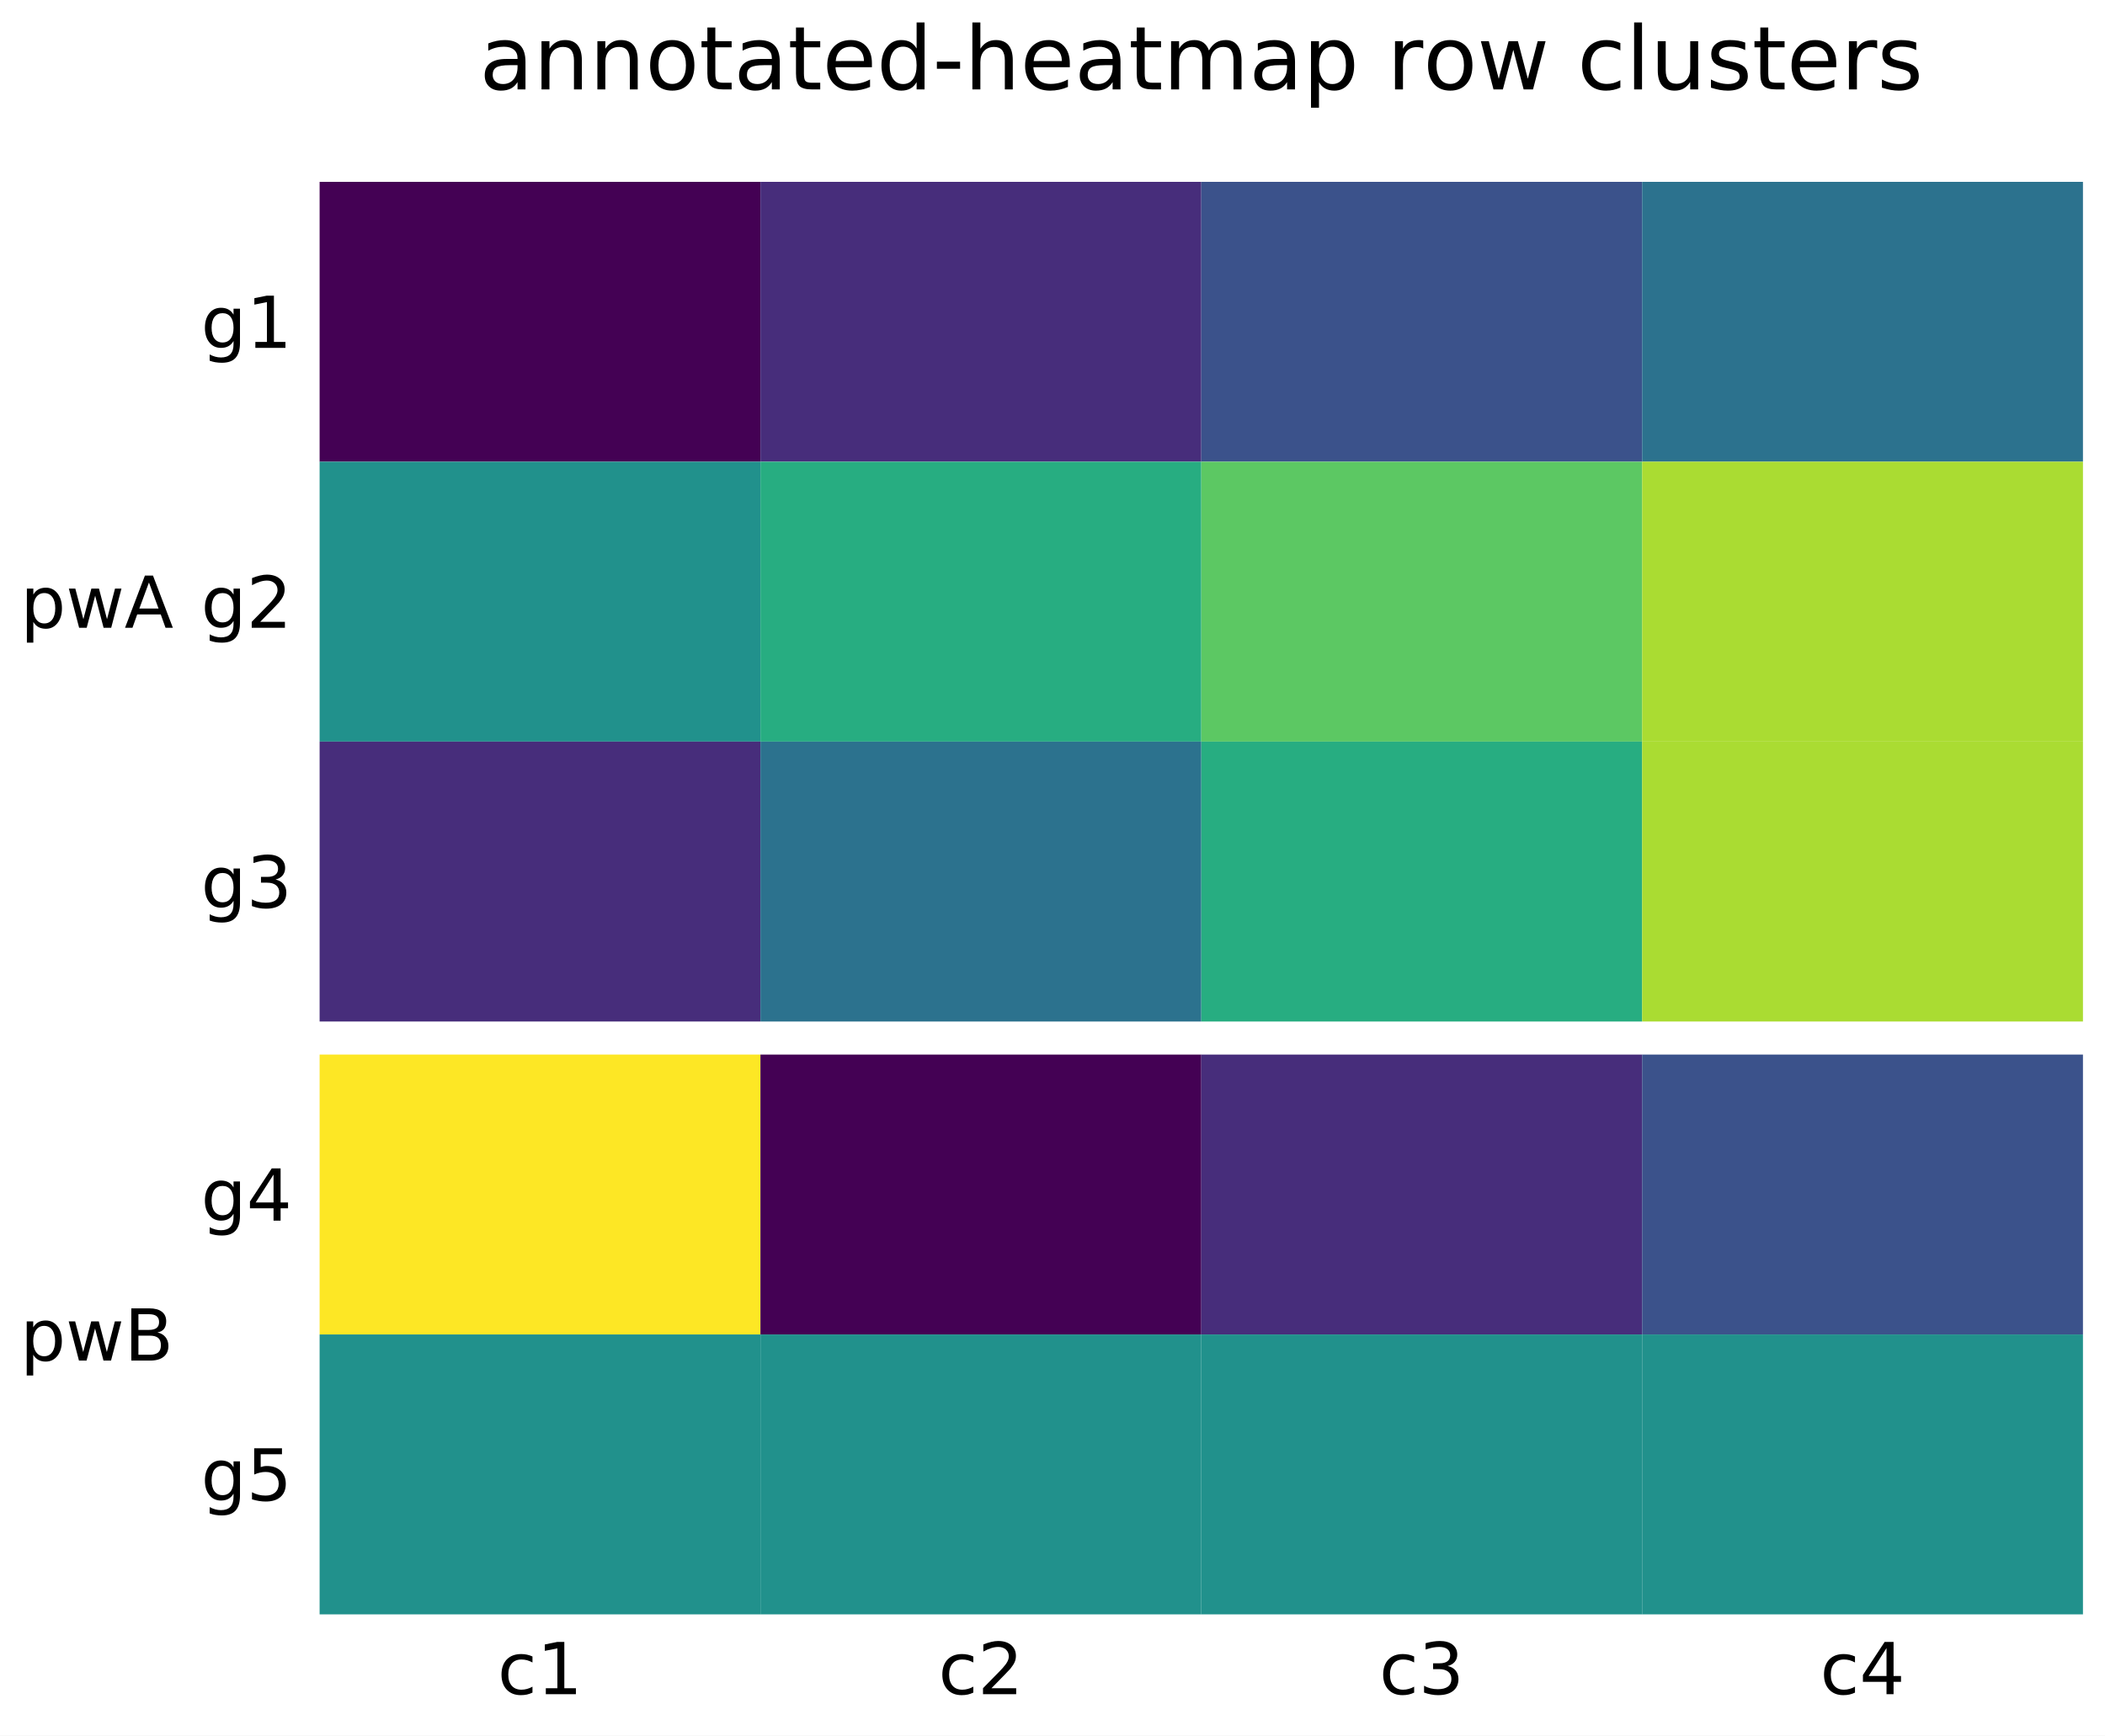
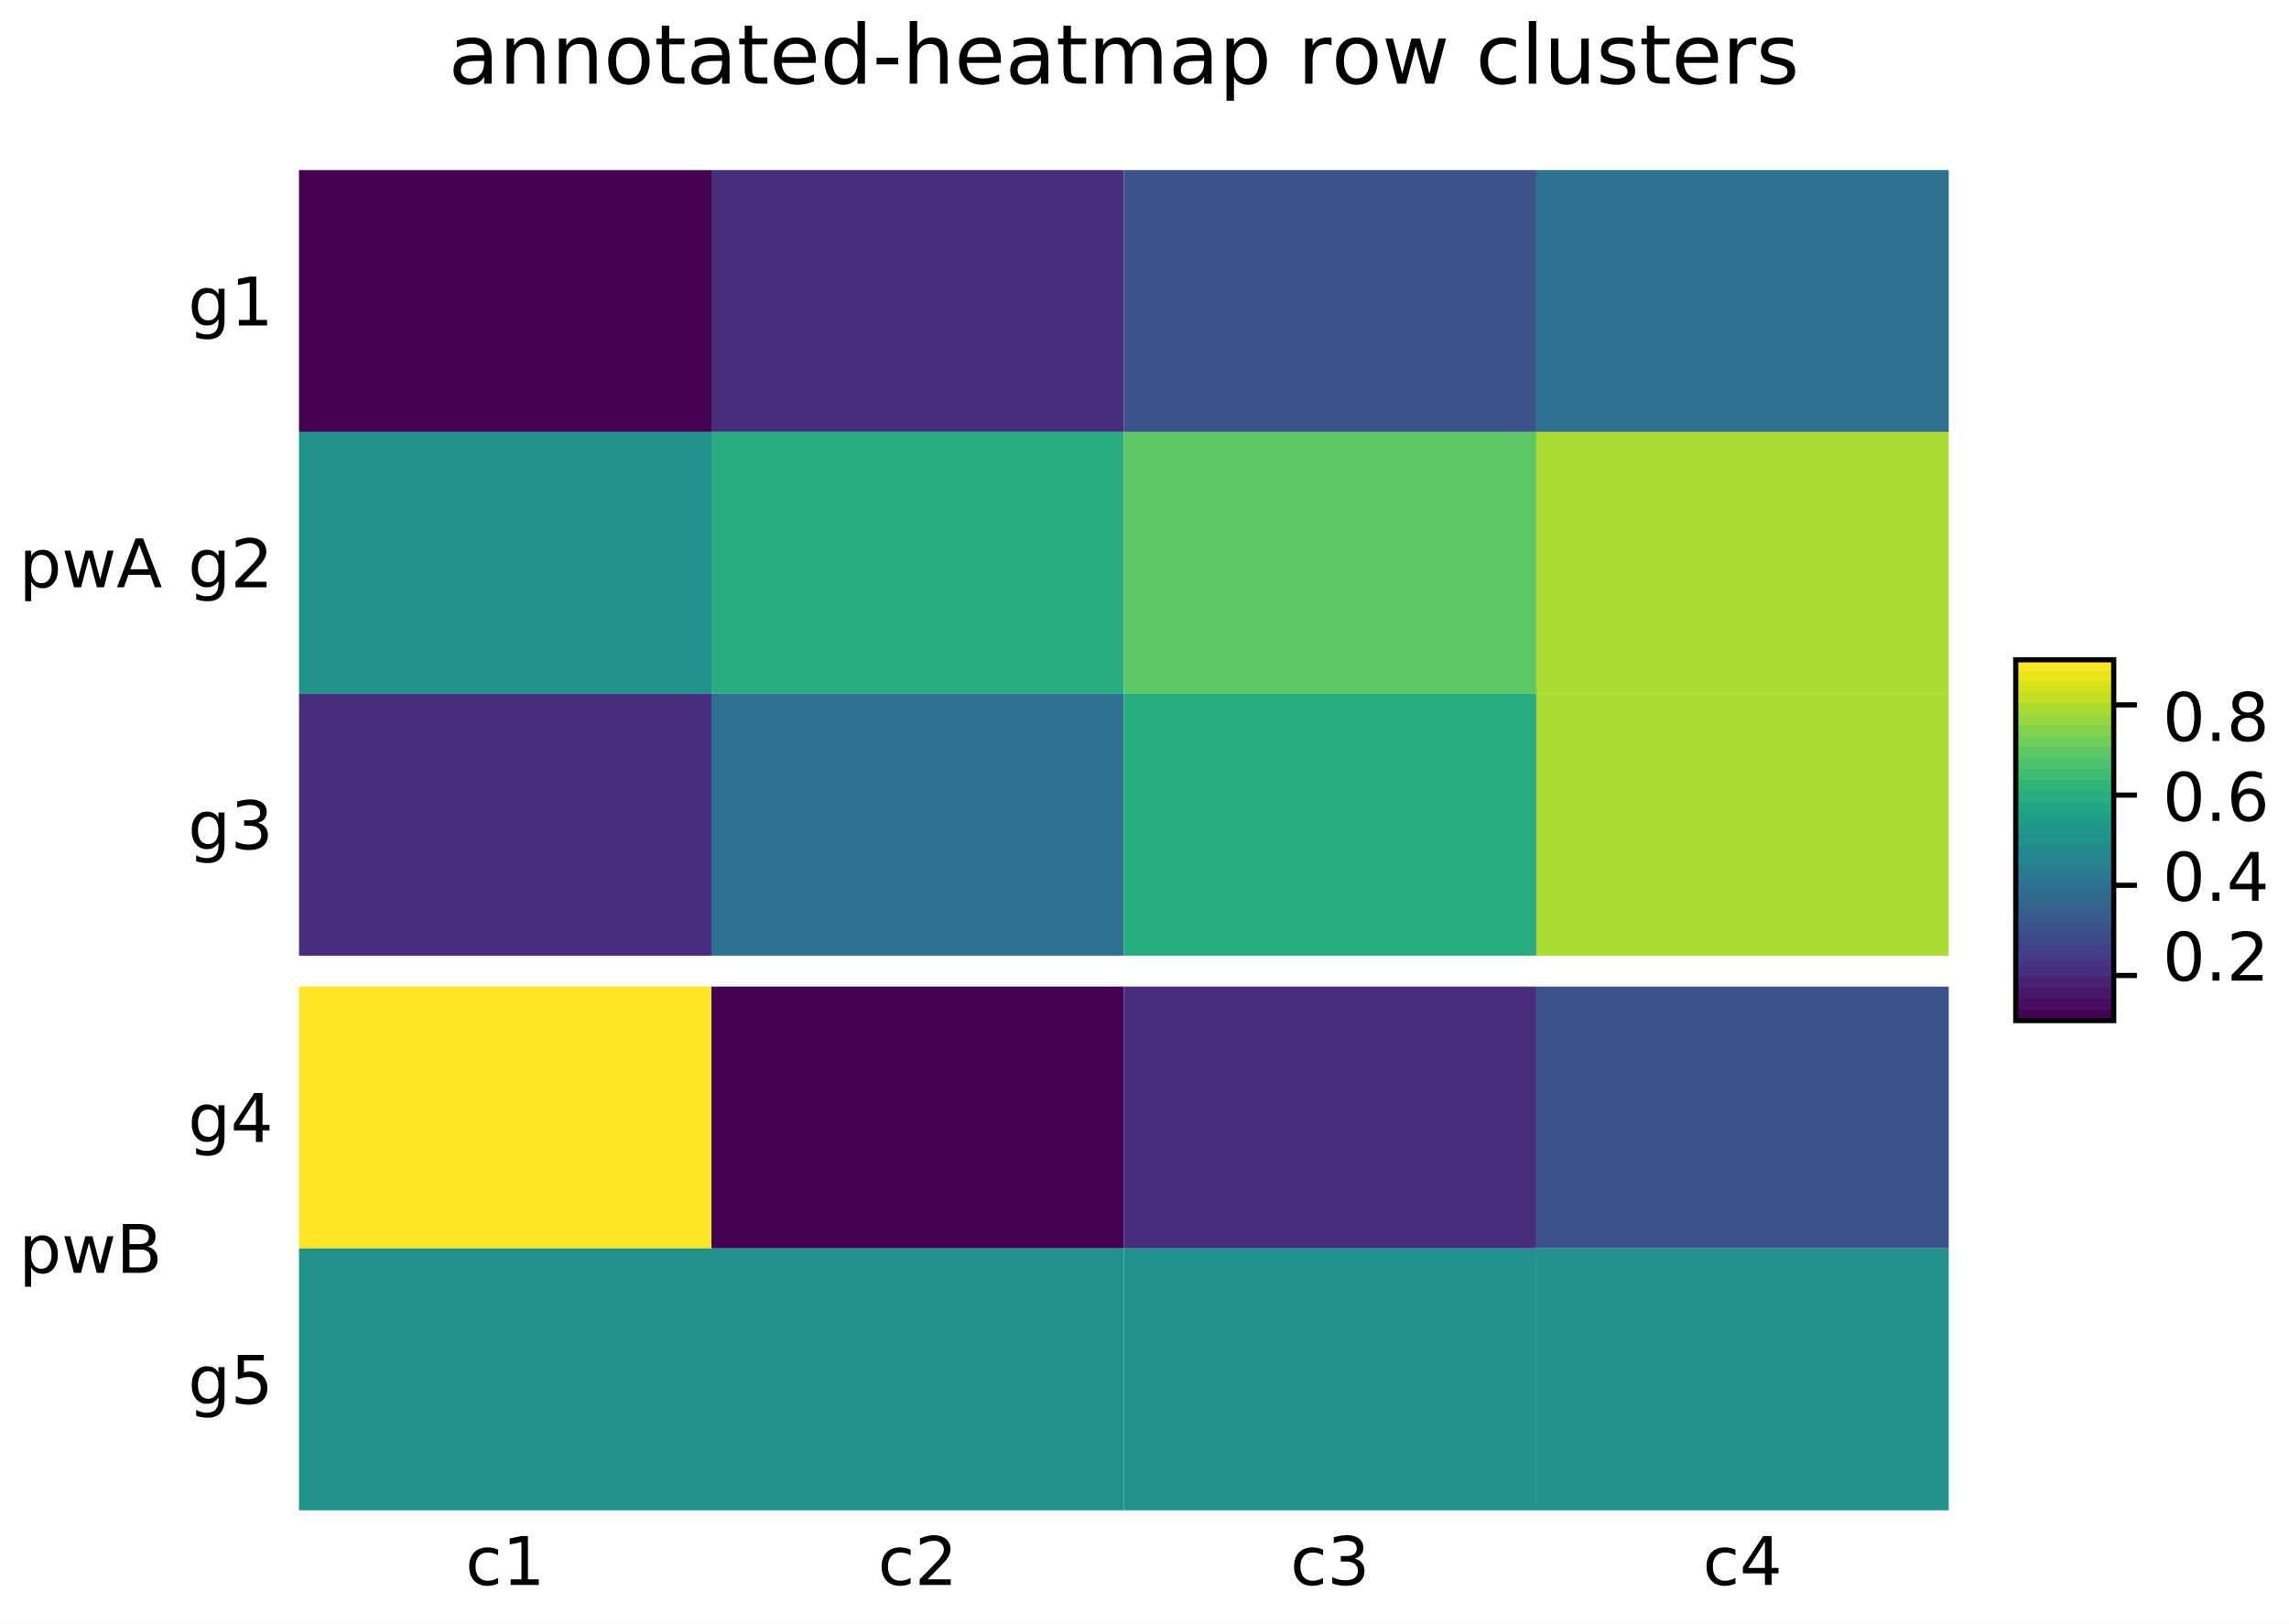
- <svg xmlns="http://www.w3.org/2000/svg" width="382" height="315" viewBox="0 0 382 315" font-family="DejaVu Sans, Bitstream Vera Sans, Verdana, Arial, sans-serif" font-size="11" data-plotlet-version="0.6.0" data-plotlet-schema="2" data-plotlet-kind="layout">
-   <rect width="382" height="315" fill="#fff" />
+ <svg xmlns="http://www.w3.org/2000/svg" width="444" height="315" viewBox="0 0 444 315" font-family="DejaVu Sans, Bitstream Vera Sans, Verdana, Arial, sans-serif" font-size="11" data-plotlet-version="0.6.2" data-plotlet-schema="2" data-plotlet-kind="layout">
+   <rect width="444" height="315" fill="#fff" />
  <g transform="translate(4,4)">
-     <g transform="translate(54.00,29.00)" data-plotlet-kind="panel" data-plotlet-title="annotated-heatmap row clusters" data-plotlet-xscale="category" data-plotlet-yscale="category" data-plotlet-panel-bbox="4,4,374,307" data-plotlet-data-area="54,29,320,260">
+     <g transform="translate(54.00,29.00)" data-plotlet-kind="panel" data-plotlet-title="annotated-heatmap row clusters" data-plotlet-xscale="category" data-plotlet-yscale="category" data-plotlet-panel-bbox="4,4,436,307" data-plotlet-data-area="54,29,320,260">
      <svg x="0" y="0" width="320" height="260" overflow="hidden">
        <g class="plotlet-artist" data-plotlet-type="heatmap" data-plotlet-index="0" data-plotlet-rows="5" data-plotlet-cols="4" data-plotlet-vmin="0.1" data-plotlet-vmax="0.9" data-plotlet-cmap="viridis" data-plotlet-data-encoding="rects">
          <rect x="0.00" y="0.00" width="80.00" height="50.80" fill="rgb(68,1,84)" />
          <rect x="80.00" y="0.00" width="80.00" height="50.80" fill="rgb(71,45,123)" />
          <rect x="160.00" y="0.00" width="80.00" height="50.80" fill="rgb(59,82,139)" />
          <rect x="240.00" y="0.00" width="80.00" height="50.80" fill="rgb(44,114,142)" />
          <rect x="0.00" y="50.80" width="80.00" height="50.80" fill="rgb(33,145,140)" />
          <rect x="80.00" y="50.80" width="80.00" height="50.80" fill="rgb(39,173,129)" />
          <rect x="160.00" y="50.80" width="80.00" height="50.80" fill="rgb(92,200,99)" />
          <rect x="240.00" y="50.80" width="80.00" height="50.80" fill="rgb(170,220,50)" />
          <rect x="0.00" y="101.60" width="80.00" height="50.80" fill="rgb(71,45,123)" />
          <rect x="80.00" y="101.60" width="80.00" height="50.80" fill="rgb(44,114,142)" />
          <rect x="160.00" y="101.60" width="80.00" height="50.80" fill="rgb(39,173,129)" />
          <rect x="240.00" y="101.60" width="80.00" height="50.80" fill="rgb(170,220,50)" />
          <rect x="0.00" y="158.40" width="80.00" height="50.80" fill="rgb(253,231,37)" />
          <rect x="80.00" y="158.40" width="80.00" height="50.80" fill="rgb(68,1,84)" />
          <rect x="160.00" y="158.40" width="80.00" height="50.80" fill="rgb(71,45,123)" />
          <rect x="240.00" y="158.40" width="80.00" height="50.80" fill="rgb(59,82,139)" />
          <rect x="0.00" y="209.20" width="80.00" height="50.80" fill="rgb(33,145,140)" />
          <rect x="80.00" y="209.20" width="80.00" height="50.80" fill="rgb(33,145,140)" />
          <rect x="160.00" y="209.20" width="80.00" height="50.80" fill="rgb(33,145,140)" />
          <rect x="240.00" y="209.20" width="80.00" height="50.80" fill="rgb(33,145,140)" />
        </g>
      </svg>
      <path d="M38.63 267.64V268.73Q38.14 268.46 37.64 268.32Q37.14 268.19 36.63 268.19Q35.50 268.19 34.87 268.91Q34.24 269.63 34.24 270.93Q34.24 272.23 34.87 272.95Q35.50 273.67 36.63 273.67Q37.14 273.67 37.64 273.53Q38.14 273.40 38.63 273.12V274.20Q38.14 274.43 37.62 274.55Q37.10 274.66 36.51 274.66Q34.90 274.66 33.95 273.65Q33.01 272.64 33.01 270.93Q33.01 269.19 33.96 268.19Q34.92 267.20 36.58 267.20Q37.12 267.20 37.64 267.31Q38.15 267.42 38.63 267.64ZM41.05 273.40H43.15V266.17L40.87 266.62V265.46L43.13 265.00H44.41V273.40H46.51V274.48H41.05Z" fill="#000" />
      <path d="M118.63 267.64V268.73Q118.14 268.46 117.64 268.32Q117.14 268.19 116.63 268.19Q115.50 268.19 114.87 268.91Q114.24 269.63 114.24 270.93Q114.24 272.23 114.87 272.95Q115.50 273.67 116.63 273.67Q117.14 273.67 117.64 273.53Q118.14 273.40 118.63 273.12V274.20Q118.14 274.43 117.62 274.55Q117.10 274.66 116.51 274.66Q114.90 274.66 113.95 273.65Q113.01 272.64 113.01 270.93Q113.01 269.19 113.96 268.19Q114.92 267.20 116.58 267.20Q117.12 267.20 117.64 267.31Q118.15 267.42 118.63 267.64ZM121.93 273.40H126.41V274.48H120.39V273.40Q121.12 272.64 122.38 271.37Q123.64 270.10 123.96 269.73Q124.58 269.04 124.82 268.56Q125.07 268.08 125.07 267.62Q125.07 266.86 124.54 266.38Q124.01 265.91 123.16 265.91Q122.55 265.91 121.89 266.12Q121.22 266.33 120.45 266.75V265.46Q121.23 265.15 121.90 264.99Q122.57 264.83 123.13 264.83Q124.61 264.83 125.48 265.56Q126.36 266.30 126.36 267.53Q126.36 268.12 126.14 268.64Q125.92 269.16 125.34 269.88Q125.18 270.06 124.33 270.94Q123.48 271.82 121.93 273.40Z" fill="#000" />
      <path d="M198.63 267.64V268.73Q198.14 268.46 197.64 268.32Q197.14 268.19 196.63 268.19Q195.50 268.19 194.87 268.91Q194.24 269.63 194.24 270.93Q194.24 272.23 194.87 272.95Q195.50 273.67 196.63 273.67Q197.14 273.67 197.64 273.53Q198.14 273.40 198.63 273.12V274.20Q198.14 274.43 197.62 274.55Q197.10 274.66 196.51 274.66Q194.90 274.66 193.95 273.65Q193.01 272.64 193.01 270.93Q193.01 269.19 193.96 268.19Q194.92 267.20 196.58 267.20Q197.12 267.20 197.64 267.31Q198.15 267.42 198.63 267.64ZM204.71 269.37Q205.63 269.56 206.15 270.19Q206.67 270.81 206.67 271.72Q206.67 273.12 205.70 273.89Q204.74 274.66 202.96 274.66Q202.36 274.66 201.73 274.54Q201.10 274.43 200.43 274.19V272.95Q200.96 273.26 201.60 273.42Q202.23 273.58 202.92 273.58Q204.13 273.58 204.76 273.11Q205.39 272.63 205.39 271.72Q205.39 270.88 204.81 270.41Q204.22 269.94 203.17 269.94H202.07V268.88H203.22Q204.17 268.88 204.67 268.51Q205.17 268.13 205.17 267.42Q205.17 266.69 204.65 266.30Q204.14 265.91 203.17 265.91Q202.64 265.91 202.04 266.02Q201.44 266.14 200.71 266.38V265.23Q201.44 265.03 202.08 264.93Q202.72 264.83 203.28 264.83Q204.74 264.83 205.60 265.49Q206.45 266.16 206.45 267.29Q206.45 268.07 206.00 268.61Q205.54 269.16 204.71 269.37Z" fill="#000" />
      <path d="M278.63 267.64V268.73Q278.14 268.46 277.64 268.32Q277.14 268.19 276.63 268.19Q275.50 268.19 274.87 268.91Q274.24 269.63 274.24 270.93Q274.24 272.23 274.87 272.95Q275.50 273.67 276.63 273.67Q277.14 273.67 277.64 273.53Q278.14 273.40 278.63 273.12V274.20Q278.14 274.43 277.62 274.55Q277.10 274.66 276.51 274.66Q274.90 274.66 273.95 273.65Q273.01 272.64 273.01 270.93Q273.01 269.19 273.96 268.19Q274.92 267.20 276.58 267.20Q277.12 267.20 277.64 267.31Q278.15 267.42 278.63 267.64ZM284.35 266.12 281.11 271.18H284.35ZM284.01 265.00H285.63V271.18H286.98V272.24H285.63V274.48H284.35V272.24H280.07V271.00Z" fill="#000" />
      <path d="M-51.95 79.87V83.64H-53.12V73.83H-51.95V74.91Q-51.58 74.27 -51.02 73.97Q-50.45 73.66 -49.67 73.66Q-48.38 73.66 -47.57 74.69Q-46.76 75.71 -46.76 77.39Q-46.76 79.07 -47.57 80.09Q-48.38 81.12 -49.67 81.12Q-50.45 81.12 -51.02 80.81Q-51.58 80.51 -51.95 79.87ZM-47.97 77.39Q-47.97 76.10 -48.50 75.37Q-49.03 74.64 -49.96 74.64Q-50.89 74.64 -51.42 75.37Q-51.95 76.10 -51.95 77.39Q-51.95 78.68 -51.42 79.41Q-50.89 80.15 -49.96 80.15Q-49.03 80.15 -48.50 79.41Q-47.97 78.68 -47.97 77.39ZM-45.50 73.83H-44.33L-42.87 79.38L-41.42 73.83H-40.04L-38.58 79.38L-37.13 73.83H-35.96L-37.82 80.94H-39.20L-40.73 75.11L-42.27 80.94H-43.64ZM-30.97 72.72 -32.71 77.44H-29.23ZM-31.70 71.46H-30.24L-26.63 80.94H-27.96L-28.83 78.51H-33.10L-33.96 80.94H-35.31Z" fill="#000" />
      <path d="M-51.97 212.87V216.64H-53.15V206.83H-51.97V207.91Q-51.60 207.27 -51.04 206.97Q-50.48 206.66 -49.70 206.66Q-48.40 206.66 -47.59 207.69Q-46.78 208.71 -46.78 210.39Q-46.78 212.07 -47.59 213.09Q-48.40 214.12 -49.70 214.12Q-50.48 214.12 -51.04 213.81Q-51.60 213.51 -51.97 212.87ZM-48.00 210.39Q-48.00 209.10 -48.53 208.37Q-49.06 207.64 -49.98 207.64Q-50.91 207.64 -51.44 208.37Q-51.97 209.10 -51.97 210.39Q-51.97 211.68 -51.44 212.41Q-50.91 213.15 -49.98 213.15Q-49.06 213.15 -48.53 212.41Q-48.00 211.68 -48.00 210.39ZM-45.53 206.83H-44.36L-42.90 212.38L-41.45 206.83H-40.07L-38.61 212.38L-37.16 206.83H-35.99L-37.85 213.94H-39.22L-40.75 208.11L-42.29 213.94H-43.67ZM-32.88 209.41V212.88H-30.83Q-29.79 212.88 -29.29 212.46Q-28.80 212.03 -28.80 211.15Q-28.80 210.26 -29.29 209.83Q-29.79 209.41 -30.83 209.41ZM-32.88 205.52V208.37H-30.99Q-30.05 208.37 -29.59 208.02Q-29.13 207.67 -29.13 206.94Q-29.13 206.23 -29.59 205.87Q-30.05 205.52 -30.99 205.52ZM-34.17 204.46H-30.89Q-29.42 204.46 -28.63 205.07Q-27.84 205.68 -27.84 206.80Q-27.84 207.67 -28.24 208.19Q-28.65 208.70 -29.44 208.83Q-28.49 209.03 -27.97 209.68Q-27.44 210.32 -27.44 211.29Q-27.44 212.55 -28.31 213.25Q-29.17 213.94 -30.76 213.94H-34.17Z" fill="#000" />
      <path d="M-15.62 26.50Q-15.62 25.23 -16.14 24.53Q-16.67 23.84 -17.61 23.84Q-18.55 23.84 -19.08 24.53Q-19.60 25.23 -19.60 26.50Q-19.60 27.76 -19.08 28.46Q-18.55 29.16 -17.61 29.16Q-16.67 29.16 -16.14 28.46Q-15.62 27.76 -15.62 26.50ZM-14.45 29.26Q-14.45 31.07 -15.26 31.96Q-16.06 32.84 -17.73 32.84Q-18.34 32.84 -18.89 32.75Q-19.43 32.66 -19.95 32.47V31.33Q-19.43 31.61 -18.93 31.74Q-18.43 31.88 -17.91 31.88Q-16.76 31.88 -16.19 31.28Q-15.62 30.68 -15.62 29.47V28.89Q-15.98 29.52 -16.55 29.83Q-17.11 30.14 -17.90 30.14Q-19.21 30.14 -20.01 29.14Q-20.81 28.15 -20.81 26.50Q-20.81 24.85 -20.01 23.85Q-19.21 22.86 -17.90 22.86Q-17.11 22.86 -16.55 23.17Q-15.98 23.48 -15.62 24.11V23.03H-14.45ZM-11.66 29.06H-9.56V21.83L-11.84 22.29V21.12L-9.58 20.66H-8.29V29.06H-6.20V30.14H-11.66Z" fill="#000" />
      <path d="M-15.62 77.30Q-15.62 76.03 -16.14 75.33Q-16.67 74.64 -17.61 74.64Q-18.55 74.64 -19.08 75.33Q-19.60 76.03 -19.60 77.30Q-19.60 78.56 -19.08 79.26Q-18.55 79.96 -17.61 79.96Q-16.67 79.96 -16.14 79.26Q-15.62 78.56 -15.62 77.30ZM-14.45 80.06Q-14.45 81.87 -15.26 82.76Q-16.06 83.64 -17.73 83.64Q-18.34 83.64 -18.89 83.55Q-19.43 83.46 -19.95 83.27V82.13Q-19.43 82.41 -18.93 82.54Q-18.43 82.68 -17.91 82.68Q-16.76 82.68 -16.19 82.08Q-15.62 81.48 -15.62 80.27V79.69Q-15.98 80.32 -16.55 80.63Q-17.11 80.94 -17.90 80.94Q-19.21 80.94 -20.01 79.94Q-20.81 78.95 -20.81 77.30Q-20.81 75.65 -20.01 74.65Q-19.21 73.66 -17.90 73.66Q-17.11 73.66 -16.55 73.97Q-15.98 74.28 -15.62 74.91V73.83H-14.45ZM-10.78 79.86H-6.30V80.94H-12.32V79.86Q-11.59 79.10 -10.33 77.83Q-9.07 76.56 -8.75 76.19Q-8.13 75.50 -7.89 75.02Q-7.64 74.54 -7.64 74.08Q-7.64 73.32 -8.17 72.85Q-8.70 72.37 -9.55 72.37Q-10.15 72.37 -10.82 72.58Q-11.49 72.79 -12.26 73.21V71.92Q-11.48 71.61 -10.81 71.45Q-10.14 71.29 -9.58 71.29Q-8.10 71.29 -7.23 72.03Q-6.35 72.76 -6.35 73.99Q-6.35 74.58 -6.57 75.10Q-6.79 75.63 -7.37 76.34Q-7.53 76.52 -8.38 77.40Q-9.23 78.28 -10.78 79.86Z" fill="#000" />
      <path d="M-15.62 128.10Q-15.62 126.83 -16.14 126.13Q-16.67 125.44 -17.61 125.44Q-18.55 125.44 -19.08 126.13Q-19.60 126.83 -19.60 128.10Q-19.60 129.36 -19.08 130.06Q-18.55 130.76 -17.61 130.76Q-16.67 130.76 -16.14 130.06Q-15.62 129.36 -15.62 128.10ZM-14.45 130.86Q-14.45 132.67 -15.26 133.56Q-16.06 134.44 -17.73 134.44Q-18.34 134.44 -18.89 134.35Q-19.43 134.26 -19.95 134.07V132.93Q-19.43 133.21 -18.93 133.34Q-18.43 133.48 -17.91 133.48Q-16.76 133.48 -16.19 132.88Q-15.62 132.28 -15.62 131.07V130.49Q-15.98 131.12 -16.55 131.43Q-17.11 131.74 -17.90 131.74Q-19.21 131.74 -20.01 130.74Q-20.81 129.75 -20.81 128.10Q-20.81 126.45 -20.01 125.45Q-19.21 124.46 -17.90 124.46Q-17.11 124.46 -16.55 124.77Q-15.98 125.08 -15.62 125.71V124.63H-14.45ZM-8.00 126.63Q-7.08 126.83 -6.56 127.45Q-6.04 128.07 -6.04 128.98Q-6.04 130.39 -7.01 131.15Q-7.97 131.92 -9.75 131.92Q-10.34 131.92 -10.98 131.81Q-11.61 131.69 -12.28 131.45V130.22Q-11.75 130.53 -11.11 130.68Q-10.48 130.84 -9.79 130.84Q-8.58 130.84 -7.95 130.37Q-7.32 129.89 -7.32 128.98Q-7.32 128.15 -7.90 127.67Q-8.49 127.20 -9.54 127.20H-10.64V126.15H-9.49Q-8.54 126.15 -8.04 125.77Q-7.54 125.39 -7.54 124.68Q-7.54 123.95 -8.06 123.56Q-8.57 123.17 -9.54 123.17Q-10.07 123.17 -10.67 123.28Q-11.27 123.40 -12.00 123.64V122.50Q-11.27 122.29 -10.63 122.19Q-9.99 122.09 -9.42 122.09Q-7.96 122.09 -7.11 122.75Q-6.26 123.42 -6.26 124.55Q-6.26 125.33 -6.71 125.88Q-7.16 126.42 -8.00 126.63Z" fill="#000" />
      <path d="M-15.62 184.90Q-15.62 183.63 -16.14 182.93Q-16.67 182.24 -17.61 182.24Q-18.55 182.24 -19.08 182.93Q-19.60 183.63 -19.60 184.90Q-19.60 186.16 -19.08 186.86Q-18.55 187.56 -17.61 187.56Q-16.67 187.56 -16.14 186.86Q-15.62 186.16 -15.62 184.90ZM-14.45 187.66Q-14.45 189.47 -15.26 190.36Q-16.06 191.24 -17.73 191.24Q-18.34 191.24 -18.89 191.15Q-19.43 191.06 -19.95 190.87V189.73Q-19.43 190.01 -18.93 190.14Q-18.43 190.28 -17.91 190.28Q-16.76 190.28 -16.19 189.68Q-15.62 189.08 -15.62 187.87V187.29Q-15.98 187.92 -16.55 188.23Q-17.11 188.54 -17.90 188.54Q-19.21 188.54 -20.01 187.54Q-20.81 186.55 -20.81 184.90Q-20.81 183.25 -20.01 182.25Q-19.21 181.26 -17.90 181.26Q-17.11 181.26 -16.55 181.57Q-15.98 181.88 -15.62 182.51V181.43H-14.45ZM-8.36 180.18 -11.60 185.24H-8.36ZM-8.69 179.06H-7.08V185.24H-5.73V186.30H-7.08V188.54H-8.36V186.30H-12.64V185.07Z" fill="#000" />
      <path d="M-15.62 235.70Q-15.62 234.43 -16.14 233.73Q-16.67 233.04 -17.61 233.04Q-18.55 233.04 -19.08 233.73Q-19.60 234.43 -19.60 235.70Q-19.60 236.96 -19.08 237.66Q-18.55 238.36 -17.61 238.36Q-16.67 238.36 -16.14 237.66Q-15.62 236.96 -15.62 235.70ZM-14.45 238.46Q-14.45 240.27 -15.26 241.16Q-16.06 242.04 -17.73 242.04Q-18.34 242.04 -18.89 241.95Q-19.43 241.86 -19.95 241.67V240.53Q-19.43 240.81 -18.93 240.94Q-18.43 241.08 -17.91 241.08Q-16.76 241.08 -16.19 240.48Q-15.62 239.88 -15.62 238.67V238.09Q-15.98 238.72 -16.55 239.03Q-17.11 239.34 -17.90 239.34Q-19.21 239.34 -20.01 238.34Q-20.81 237.35 -20.81 235.70Q-20.81 234.05 -20.01 233.05Q-19.21 232.06 -17.90 232.06Q-17.11 232.06 -16.55 232.37Q-15.98 232.68 -15.62 233.31V232.23H-14.45ZM-11.87 229.86H-6.83V230.94H-10.69V233.26Q-10.41 233.17 -10.14 233.12Q-9.86 233.07 -9.58 233.07Q-7.99 233.07 -7.06 233.94Q-6.14 234.81 -6.14 236.30Q-6.14 237.83 -7.09 238.68Q-8.04 239.52 -9.77 239.52Q-10.37 239.52 -10.99 239.42Q-11.61 239.32 -12.27 239.12V237.83Q-11.70 238.14 -11.09 238.29Q-10.48 238.44 -9.80 238.44Q-8.70 238.44 -8.06 237.87Q-7.42 237.29 -7.42 236.30Q-7.42 235.31 -8.06 234.73Q-8.70 234.15 -9.80 234.15Q-10.31 234.15 -10.82 234.27Q-11.33 234.38 -11.87 234.62Z" fill="#000" />
      <path d="M34.49 -21.17Q32.75 -21.17 32.08 -20.77Q31.41 -20.38 31.41 -19.41Q31.41 -18.65 31.91 -18.20Q32.41 -17.75 33.28 -17.75Q34.48 -17.75 35.20 -18.60Q35.92 -19.45 35.92 -20.85V-21.17ZM37.36 -21.77V-16.77H35.92V-18.10Q35.43 -17.30 34.70 -16.93Q33.96 -16.55 32.90 -16.55Q31.55 -16.55 30.76 -17.30Q29.97 -18.05 29.97 -19.32Q29.97 -20.80 30.96 -21.55Q31.95 -22.30 33.91 -22.30H35.92V-22.44Q35.92 -23.43 35.27 -23.97Q34.62 -24.52 33.44 -24.52Q32.69 -24.52 31.98 -24.34Q31.27 -24.16 30.61 -23.80V-25.12Q31.40 -25.43 32.14 -25.58Q32.88 -25.73 33.59 -25.73Q35.48 -25.73 36.42 -24.75Q37.36 -23.77 37.36 -21.77ZM47.59 -22.05V-16.77H46.16V-22.01Q46.16 -23.25 45.67 -23.87Q45.19 -24.48 44.22 -24.48Q43.05 -24.48 42.38 -23.74Q41.71 -23.00 41.71 -21.72V-16.77H40.27V-25.52H41.71V-24.16Q42.23 -24.95 42.93 -25.34Q43.62 -25.73 44.54 -25.73Q46.05 -25.73 46.82 -24.80Q47.59 -23.87 47.59 -22.05ZM57.73 -22.05V-16.77H56.30V-22.01Q56.30 -23.25 55.81 -23.87Q55.33 -24.48 54.36 -24.48Q53.20 -24.48 52.52 -23.74Q51.85 -23.00 51.85 -21.72V-16.77H50.41V-25.52H51.85V-24.16Q52.37 -24.95 53.07 -25.34Q53.77 -25.73 54.68 -25.73Q56.19 -25.73 56.96 -24.80Q57.73 -23.87 57.73 -22.05ZM63.99 -24.52Q62.84 -24.52 62.16 -23.61Q61.49 -22.71 61.49 -21.14Q61.49 -19.57 62.16 -18.67Q62.83 -17.77 63.99 -17.77Q65.14 -17.77 65.81 -18.67Q66.48 -19.58 66.48 -21.14Q66.48 -22.70 65.81 -23.61Q65.14 -24.52 63.99 -24.52ZM63.99 -25.73Q65.87 -25.73 66.94 -24.52Q68.01 -23.30 68.01 -21.14Q68.01 -18.99 66.94 -17.77Q65.87 -16.55 63.99 -16.55Q62.11 -16.55 61.04 -17.77Q59.98 -18.99 59.98 -21.14Q59.98 -23.30 61.04 -24.52Q62.11 -25.73 63.99 -25.73ZM71.81 -28.01V-25.52H74.77V-24.41H71.81V-19.66Q71.81 -18.59 72.11 -18.28Q72.40 -17.98 73.30 -17.98H74.77V-16.77H73.30Q71.63 -16.77 71.00 -17.39Q70.37 -18.02 70.37 -19.66V-24.41H69.31V-25.52H70.37V-28.01ZM80.64 -21.17Q78.90 -21.17 78.23 -20.77Q77.55 -20.38 77.55 -19.41Q77.55 -18.65 78.06 -18.20Q78.56 -17.75 79.43 -17.75Q80.62 -17.75 81.35 -18.60Q82.07 -19.45 82.07 -20.85V-21.17ZM83.51 -21.77V-16.77H82.07V-18.10Q81.58 -17.30 80.84 -16.93Q80.11 -16.55 79.05 -16.55Q77.70 -16.55 76.91 -17.30Q76.12 -18.05 76.12 -19.32Q76.12 -20.80 77.11 -21.55Q78.09 -22.30 80.05 -22.30H82.07V-22.44Q82.07 -23.43 81.42 -23.97Q80.77 -24.52 79.59 -24.52Q78.84 -24.52 78.12 -24.34Q77.41 -24.16 76.76 -23.80V-25.12Q77.55 -25.43 78.29 -25.58Q79.03 -25.73 79.73 -25.73Q81.63 -25.73 82.57 -24.75Q83.51 -23.77 83.51 -21.77ZM87.89 -28.01V-25.52H90.85V-24.41H87.89V-19.66Q87.89 -18.59 88.18 -18.28Q88.48 -17.98 89.38 -17.98H90.85V-16.77H89.38Q87.71 -16.77 87.08 -17.39Q86.45 -18.02 86.45 -19.66V-24.41H85.39V-25.52H86.45V-28.01ZM100.23 -21.51V-20.80H93.62Q93.71 -19.32 94.51 -18.54Q95.31 -17.77 96.74 -17.77Q97.57 -17.77 98.35 -17.97Q99.12 -18.17 99.89 -18.58V-17.22Q99.12 -16.89 98.30 -16.72Q97.49 -16.55 96.66 -16.55Q94.56 -16.55 93.34 -17.77Q92.12 -18.98 92.12 -21.06Q92.12 -23.21 93.28 -24.47Q94.44 -25.73 96.41 -25.73Q98.17 -25.73 99.20 -24.60Q100.23 -23.46 100.23 -21.51ZM98.79 -21.93Q98.77 -23.11 98.13 -23.81Q97.48 -24.52 96.42 -24.52Q95.22 -24.52 94.50 -23.84Q93.77 -23.16 93.66 -21.92ZM108.34 -24.20V-28.93H109.78V-16.77H108.34V-18.09Q107.89 -17.30 107.20 -16.93Q106.51 -16.55 105.54 -16.55Q103.95 -16.55 102.96 -17.81Q101.96 -19.08 101.96 -21.14Q101.96 -23.20 102.96 -24.47Q103.95 -25.73 105.54 -25.73Q106.51 -25.73 107.20 -25.36Q107.89 -24.98 108.34 -24.20ZM103.45 -21.14Q103.45 -19.55 104.10 -18.65Q104.75 -17.75 105.89 -17.75Q107.03 -17.75 107.69 -18.65Q108.34 -19.55 108.34 -21.14Q108.34 -22.73 107.69 -23.63Q107.03 -24.53 105.89 -24.53Q104.75 -24.53 104.10 -23.63Q103.45 -22.73 103.45 -21.14ZM112.02 -21.80H116.23V-20.52H112.02ZM125.79 -22.05V-16.77H124.35V-22.01Q124.35 -23.25 123.87 -23.87Q123.38 -24.48 122.41 -24.48Q121.25 -24.48 120.58 -23.74Q119.91 -23.00 119.91 -21.72V-16.77H118.46V-28.93H119.91V-24.16Q120.42 -24.95 121.12 -25.34Q121.82 -25.73 122.73 -25.73Q124.24 -25.73 125.02 -24.80Q125.79 -23.87 125.79 -22.05ZM136.14 -21.51V-20.80H129.53Q129.62 -19.32 130.43 -18.54Q131.23 -17.77 132.66 -17.77Q133.48 -17.77 134.26 -17.97Q135.04 -18.17 135.80 -18.58V-17.22Q135.03 -16.89 134.22 -16.72Q133.41 -16.55 132.57 -16.55Q130.48 -16.55 129.25 -17.77Q128.03 -18.98 128.03 -21.06Q128.03 -23.21 129.19 -24.47Q130.35 -25.73 132.32 -25.73Q134.09 -25.73 135.11 -24.60Q136.14 -23.46 136.14 -21.51ZM134.70 -21.93Q134.69 -23.11 134.04 -23.81Q133.40 -24.52 132.34 -24.52Q131.13 -24.52 130.41 -23.84Q129.69 -23.16 129.58 -21.92ZM142.48 -21.17Q140.73 -21.17 140.06 -20.77Q139.39 -20.38 139.39 -19.41Q139.39 -18.65 139.89 -18.20Q140.40 -17.75 141.27 -17.75Q142.46 -17.75 143.18 -18.60Q143.91 -19.45 143.91 -20.85V-21.17ZM145.34 -21.77V-16.77H143.91V-18.10Q143.41 -17.30 142.68 -16.93Q141.95 -16.55 140.88 -16.55Q139.54 -16.55 138.75 -17.30Q137.95 -18.05 137.95 -19.32Q137.95 -20.80 138.94 -21.55Q139.93 -22.30 141.89 -22.30H143.91V-22.44Q143.91 -23.43 143.25 -23.97Q142.60 -24.52 141.42 -24.52Q140.67 -24.52 139.96 -24.34Q139.25 -24.16 138.59 -23.80V-25.12Q139.38 -25.43 140.12 -25.58Q140.87 -25.73 141.57 -25.73Q143.47 -25.73 144.41 -24.75Q145.34 -23.77 145.34 -21.77ZM149.73 -28.01V-25.52H152.69V-24.41H149.73V-19.66Q149.73 -18.59 150.02 -18.28Q150.31 -17.98 151.21 -17.98H152.69V-16.77H151.21Q149.55 -16.77 148.91 -17.39Q148.28 -18.02 148.28 -19.66V-24.41H147.23V-25.52H148.28V-28.01ZM161.39 -23.84Q161.93 -24.81 162.68 -25.27Q163.43 -25.73 164.45 -25.73Q165.81 -25.73 166.55 -24.78Q167.30 -23.82 167.30 -22.05V-16.77H165.85V-22.01Q165.85 -23.27 165.41 -23.88Q164.96 -24.48 164.05 -24.48Q162.93 -24.48 162.28 -23.74Q161.63 -23.00 161.63 -21.72V-16.77H160.19V-22.01Q160.19 -23.27 159.74 -23.88Q159.30 -24.48 158.37 -24.48Q157.27 -24.48 156.62 -23.74Q155.97 -22.99 155.97 -21.72V-16.77H154.52V-25.52H155.97V-24.16Q156.46 -24.97 157.15 -25.35Q157.84 -25.73 158.78 -25.73Q159.73 -25.73 160.40 -25.25Q161.07 -24.77 161.39 -23.84ZM174.14 -21.17Q172.40 -21.17 171.73 -20.77Q171.05 -20.38 171.05 -19.41Q171.05 -18.65 171.56 -18.20Q172.06 -17.75 172.93 -17.75Q174.12 -17.75 174.85 -18.60Q175.57 -19.45 175.57 -20.85V-21.17ZM177.01 -21.77V-16.77H175.57V-18.10Q175.08 -17.30 174.34 -16.93Q173.61 -16.55 172.55 -16.55Q171.20 -16.55 170.41 -17.30Q169.62 -18.05 169.62 -19.32Q169.62 -20.80 170.61 -21.55Q171.59 -22.30 173.55 -22.30H175.57V-22.44Q175.57 -23.43 174.92 -23.97Q174.27 -24.52 173.09 -24.52Q172.34 -24.52 171.62 -24.34Q170.91 -24.16 170.26 -23.80V-25.12Q171.05 -25.43 171.79 -25.58Q172.53 -25.73 173.23 -25.73Q175.13 -25.73 176.07 -24.75Q177.01 -23.77 177.01 -21.77ZM181.36 -18.09V-13.45H179.91V-25.52H181.36V-24.20Q181.81 -24.98 182.50 -25.36Q183.20 -25.73 184.16 -25.73Q185.75 -25.73 186.75 -24.47Q187.74 -23.20 187.74 -21.14Q187.74 -19.08 186.75 -17.81Q185.75 -16.55 184.16 -16.55Q183.20 -16.55 182.50 -16.93Q181.81 -17.30 181.36 -18.09ZM186.25 -21.14Q186.25 -22.73 185.60 -23.63Q184.95 -24.53 183.80 -24.53Q182.66 -24.53 182.01 -23.63Q181.36 -22.73 181.36 -21.14Q181.36 -19.55 182.01 -18.65Q182.66 -17.75 183.80 -17.75Q184.95 -17.75 185.60 -18.65Q186.25 -19.55 186.25 -21.14ZM200.28 -24.18Q200.04 -24.32 199.75 -24.39Q199.47 -24.45 199.12 -24.45Q197.91 -24.45 197.25 -23.66Q196.60 -22.87 196.60 -21.38V-16.77H195.16V-25.52H196.60V-24.16Q197.05 -24.96 197.78 -25.35Q198.51 -25.73 199.55 -25.73Q199.70 -25.73 199.88 -25.71Q200.05 -25.70 200.27 -25.66ZM205.18 -24.52Q204.02 -24.52 203.35 -23.61Q202.68 -22.71 202.68 -21.14Q202.68 -19.57 203.35 -18.67Q204.02 -17.77 205.18 -17.77Q206.33 -17.77 207.00 -18.67Q207.67 -19.58 207.67 -21.14Q207.67 -22.70 207.00 -23.61Q206.33 -24.52 205.18 -24.52ZM205.18 -25.73Q207.05 -25.73 208.12 -24.52Q209.20 -23.30 209.20 -21.14Q209.20 -18.99 208.12 -17.77Q207.05 -16.55 205.18 -16.55Q203.30 -16.55 202.23 -17.77Q201.16 -18.99 201.16 -21.14Q201.16 -23.30 202.23 -24.52Q203.30 -25.73 205.18 -25.73ZM210.74 -25.52H212.18L213.98 -18.70L215.77 -25.52H217.46L219.26 -18.70L221.05 -25.52H222.48L220.20 -16.77H218.50L216.62 -23.95L214.73 -16.77H213.03ZM236.05 -25.19V-23.84Q235.44 -24.18 234.82 -24.35Q234.21 -24.52 233.59 -24.52Q232.19 -24.52 231.41 -23.63Q230.64 -22.74 230.64 -21.14Q230.64 -19.54 231.41 -18.65Q232.19 -17.77 233.59 -17.77Q234.21 -17.77 234.82 -17.93Q235.44 -18.10 236.05 -18.44V-17.11Q235.45 -16.83 234.80 -16.69Q234.16 -16.55 233.43 -16.55Q231.45 -16.55 230.29 -17.79Q229.12 -19.03 229.12 -21.14Q229.12 -23.28 230.30 -24.51Q231.48 -25.73 233.52 -25.73Q234.19 -25.73 234.82 -25.60Q235.45 -25.46 236.05 -25.19ZM238.55 -28.93H239.98V-16.77H238.55ZM242.84 -20.23V-25.52H244.28V-20.28Q244.28 -19.04 244.77 -18.42Q245.25 -17.80 246.22 -17.80Q247.38 -17.80 248.06 -18.54Q248.73 -19.28 248.73 -20.56V-25.52H250.17V-16.77H248.73V-18.12Q248.21 -17.32 247.52 -16.93Q246.83 -16.55 245.91 -16.55Q244.41 -16.55 243.62 -17.48Q242.84 -18.42 242.84 -20.23ZM246.46 -25.73ZM258.71 -25.27V-23.91Q258.10 -24.22 257.45 -24.38Q256.79 -24.53 256.09 -24.53Q255.02 -24.53 254.48 -24.20Q253.95 -23.88 253.95 -23.22Q253.95 -22.72 254.33 -22.43Q254.71 -22.15 255.87 -21.89L256.36 -21.78Q257.89 -21.45 258.54 -20.86Q259.18 -20.26 259.18 -19.19Q259.18 -17.97 258.21 -17.26Q257.25 -16.55 255.56 -16.55Q254.86 -16.55 254.10 -16.68Q253.34 -16.82 252.49 -17.09V-18.58Q253.29 -18.16 254.06 -17.96Q254.84 -17.75 255.59 -17.75Q256.61 -17.75 257.16 -18.10Q257.70 -18.45 257.70 -19.08Q257.70 -19.66 257.31 -19.98Q256.91 -20.29 255.58 -20.58L255.08 -20.70Q253.74 -20.98 253.15 -21.56Q252.55 -22.14 252.55 -23.16Q252.55 -24.39 253.43 -25.06Q254.30 -25.73 255.91 -25.73Q256.71 -25.73 257.41 -25.62Q258.12 -25.50 258.71 -25.27ZM262.89 -28.01V-25.52H265.85V-24.41H262.89V-19.66Q262.89 -18.59 263.18 -18.28Q263.48 -17.98 264.38 -17.98H265.85V-16.77H264.38Q262.71 -16.77 262.08 -17.39Q261.45 -18.02 261.45 -19.66V-24.41H260.39V-25.52H261.45V-28.01ZM275.23 -21.51V-20.80H268.62Q268.71 -19.32 269.51 -18.54Q270.31 -17.77 271.74 -17.77Q272.57 -17.77 273.35 -17.97Q274.12 -18.17 274.89 -18.58V-17.22Q274.12 -16.89 273.30 -16.72Q272.49 -16.55 271.66 -16.55Q269.56 -16.55 268.34 -17.77Q267.12 -18.98 267.12 -21.06Q267.12 -23.21 268.28 -24.47Q269.44 -25.73 271.41 -25.73Q273.17 -25.73 274.20 -24.60Q275.23 -23.46 275.23 -21.51ZM273.79 -21.93Q273.77 -23.11 273.13 -23.81Q272.48 -24.52 271.42 -24.52Q270.22 -24.52 269.50 -23.84Q268.77 -23.16 268.66 -21.92ZM282.66 -24.18Q282.41 -24.32 282.13 -24.39Q281.84 -24.45 281.50 -24.45Q280.28 -24.45 279.63 -23.66Q278.98 -22.87 278.98 -21.38V-16.77H277.53V-25.52H278.98V-24.16Q279.43 -24.96 280.16 -25.35Q280.88 -25.73 281.92 -25.73Q282.07 -25.73 282.25 -25.71Q282.43 -25.70 282.65 -25.66ZM289.74 -25.27V-23.91Q289.13 -24.22 288.48 -24.38Q287.82 -24.53 287.12 -24.53Q286.05 -24.53 285.51 -24.20Q284.98 -23.88 284.98 -23.22Q284.98 -22.72 285.36 -22.43Q285.74 -22.15 286.90 -21.89L287.39 -21.78Q288.92 -21.45 289.57 -20.86Q290.21 -20.26 290.21 -19.19Q290.21 -17.97 289.25 -17.26Q288.28 -16.55 286.59 -16.55Q285.89 -16.55 285.13 -16.68Q284.37 -16.82 283.52 -17.09V-18.58Q284.32 -18.16 285.09 -17.96Q285.87 -17.75 286.62 -17.75Q287.64 -17.75 288.19 -18.10Q288.73 -18.45 288.73 -19.08Q288.73 -19.66 288.34 -19.98Q287.95 -20.29 286.61 -20.58L286.11 -20.70Q284.77 -20.98 284.18 -21.56Q283.59 -22.14 283.59 -23.16Q283.59 -24.39 284.46 -25.06Q285.34 -25.73 286.95 -25.73Q287.74 -25.73 288.45 -25.62Q289.15 -25.50 289.74 -25.27Z" fill="#000" />
+       <g transform="translate(333.00,95.00)">
+         <rect x="0.00" y="0.00" width="19.00" height="3.12" fill="rgb(253,231,37)" />
+         <rect x="0.00" y="2.12" width="19.00" height="3.12" fill="rgb(234,229,26)" />
+         <rect x="0.00" y="4.24" width="19.00" height="3.12" fill="rgb(213,226,26)" />
+         <rect x="0.00" y="6.36" width="19.00" height="3.12" fill="rgb(192,223,37)" />
+         <rect x="0.00" y="8.48" width="19.00" height="3.12" fill="rgb(170,220,50)" />
+         <rect x="0.00" y="10.61" width="19.00" height="3.12" fill="rgb(149,216,64)" />
+         <rect x="0.00" y="12.73" width="19.00" height="3.12" fill="rgb(129,211,77)" />
+         <rect x="0.00" y="14.85" width="19.00" height="3.12" fill="rgb(110,206,88)" />
+         <rect x="0.00" y="16.97" width="19.00" height="3.12" fill="rgb(92,200,99)" />
+         <rect x="0.00" y="19.09" width="19.00" height="3.12" fill="rgb(76,194,108)" />
+         <rect x="0.00" y="21.21" width="19.00" height="3.12" fill="rgb(61,188,116)" />
+         <rect x="0.00" y="23.33" width="19.00" height="3.12" fill="rgb(49,181,123)" />
+         <rect x="0.00" y="25.45" width="19.00" height="3.12" fill="rgb(39,173,129)" />
+         <rect x="0.00" y="27.58" width="19.00" height="3.12" fill="rgb(33,166,133)" />
+         <rect x="0.00" y="29.70" width="19.00" height="3.12" fill="rgb(31,159,136)" />
+         <rect x="0.00" y="31.82" width="19.00" height="3.12" fill="rgb(31,151,139)" />
+         <rect x="0.00" y="33.94" width="19.00" height="3.12" fill="rgb(33,145,140)" />
+         <rect x="0.00" y="36.06" width="19.00" height="3.12" fill="rgb(35,137,142)" />
+         <rect x="0.00" y="38.18" width="19.00" height="3.12" fill="rgb(38,130,142)" />
+         <rect x="0.00" y="40.30" width="19.00" height="3.12" fill="rgb(41,122,142)" />
+         <rect x="0.00" y="42.42" width="19.00" height="3.12" fill="rgb(44,114,142)" />
+         <rect x="0.00" y="44.55" width="19.00" height="3.12" fill="rgb(47,107,142)" />
+         <rect x="0.00" y="46.67" width="19.00" height="3.12" fill="rgb(51,99,141)" />
+         <rect x="0.00" y="48.79" width="19.00" height="3.12" fill="rgb(55,91,141)" />
+         <rect x="0.00" y="50.91" width="19.00" height="3.12" fill="rgb(59,82,139)" />
+         <rect x="0.00" y="53.03" width="19.00" height="3.12" fill="rgb(62,73,137)" />
+         <rect x="0.00" y="55.15" width="19.00" height="3.12" fill="rgb(66,64,134)" />
+         <rect x="0.00" y="57.27" width="19.00" height="3.12" fill="rgb(69,55,129)" />
+         <rect x="0.00" y="59.39" width="19.00" height="3.12" fill="rgb(71,45,123)" />
+         <rect x="0.00" y="61.52" width="19.00" height="3.12" fill="rgb(72,35,116)" />
+         <rect x="0.00" y="63.64" width="19.00" height="3.12" fill="rgb(72,24,106)" />
+         <rect x="0.00" y="65.76" width="19.00" height="3.12" fill="rgb(71,13,96)" />
+         <rect x="0.00" y="67.88" width="19.00" height="2.12" fill="rgb(68,1,84)" />
+         <rect x="0.00" y="0.00" width="19.00" height="70.00" fill="none" stroke="#000000" stroke-width="1.00" />
+         <line x1="19.00" x2="23.50" y1="61.25" y2="61.25" stroke="#000000" stroke-width="1.00" />
+         <path d="M32.63 53.62Q31.64 53.62 31.14 54.59Q30.65 55.57 30.65 57.52Q30.65 59.47 31.14 60.44Q31.64 61.42 32.63 61.42Q33.63 61.42 34.13 60.44Q34.63 59.47 34.63 57.52Q34.63 55.57 34.13 54.59Q33.63 53.62 32.63 53.62ZM32.63 52.60Q34.23 52.60 35.07 53.86Q35.91 55.12 35.91 57.52Q35.91 59.91 35.07 61.17Q34.23 62.43 32.63 62.43Q31.04 62.43 30.20 61.17Q29.36 59.91 29.36 57.52Q29.36 55.12 30.20 53.86Q31.04 52.60 32.63 52.60ZM38.16 60.64H39.50V62.25H38.16ZM43.40 61.17H47.87V62.25H41.86V61.17Q42.59 60.42 43.85 59.14Q45.11 57.87 45.43 57.50Q46.04 56.81 46.29 56.33Q46.53 55.85 46.53 55.39Q46.53 54.63 46.00 54.16Q45.47 53.68 44.62 53.68Q44.02 53.68 43.35 53.89Q42.68 54.10 41.92 54.52V53.23Q42.69 52.92 43.37 52.76Q44.04 52.60 44.60 52.60Q46.07 52.60 46.95 53.34Q47.82 54.07 47.82 55.31Q47.82 55.89 47.60 56.41Q47.38 56.94 46.81 57.65Q46.65 57.83 45.80 58.71Q44.95 59.59 43.40 61.17Z" fill="#000" />
+         <line x1="19.00" x2="23.50" y1="43.75" y2="43.75" stroke="#000000" stroke-width="1.00" />
+         <path d="M32.63 38.12Q31.64 38.12 31.14 39.09Q30.65 40.07 30.65 42.02Q30.65 43.97 31.14 44.94Q31.64 45.92 32.63 45.92Q33.63 45.92 34.13 44.94Q34.63 43.97 34.63 42.02Q34.63 40.07 34.13 39.09Q33.63 38.12 32.63 38.12ZM32.63 37.10Q34.23 37.10 35.07 38.36Q35.91 39.62 35.91 42.02Q35.91 44.41 35.07 45.67Q34.23 46.93 32.63 46.93Q31.04 46.93 30.20 45.67Q29.36 44.41 29.36 42.02Q29.36 39.62 30.20 38.36Q31.04 37.10 32.63 37.10ZM38.16 45.14H39.50V46.75H38.16ZM45.82 38.39 42.58 43.45H45.82ZM45.48 37.27H47.09V43.45H48.44V44.52H47.09V46.75H45.82V44.52H41.54V43.28Z" fill="#000" />
+         <line x1="19.00" x2="23.50" y1="26.25" y2="26.25" stroke="#000000" stroke-width="1.00" />
+         <path d="M32.63 22.62Q31.64 22.62 31.14 23.59Q30.65 24.57 30.65 26.52Q30.65 28.47 31.14 29.44Q31.64 30.42 32.63 30.42Q33.63 30.42 34.13 29.44Q34.63 28.47 34.63 26.52Q34.63 24.57 34.13 23.59Q33.63 22.62 32.63 22.62ZM32.63 21.60Q34.23 21.60 35.07 22.86Q35.91 24.12 35.91 26.52Q35.91 28.91 35.07 30.17Q34.23 31.43 32.63 31.43Q31.04 31.43 30.20 30.17Q29.36 28.91 29.36 26.52Q29.36 24.12 30.20 22.86Q31.04 21.60 32.63 21.60ZM38.16 29.64H39.50V31.25H38.16ZM45.19 26.00Q44.33 26.00 43.83 26.59Q43.32 27.18 43.32 28.21Q43.32 29.23 43.83 29.82Q44.33 30.42 45.19 30.42Q46.06 30.42 46.56 29.82Q47.07 29.23 47.07 28.21Q47.07 27.18 46.56 26.59Q46.06 26.00 45.19 26.00ZM47.74 21.98V23.15Q47.26 22.92 46.77 22.80Q46.27 22.68 45.79 22.68Q44.52 22.68 43.85 23.54Q43.18 24.39 43.09 26.13Q43.46 25.58 44.03 25.28Q44.59 24.98 45.27 24.98Q46.70 24.98 47.53 25.85Q48.36 26.72 48.36 28.21Q48.36 29.67 47.49 30.55Q46.63 31.43 45.19 31.43Q43.55 31.43 42.68 30.17Q41.81 28.91 41.81 26.52Q41.81 24.27 42.88 22.94Q43.94 21.60 45.74 21.60Q46.22 21.60 46.71 21.70Q47.21 21.79 47.74 21.98Z" fill="#000" />
+         <line x1="19.00" x2="23.50" y1="8.75" y2="8.75" stroke="#000000" stroke-width="1.00" />
+         <path d="M32.63 7.12Q31.64 7.12 31.14 8.09Q30.65 9.07 30.65 11.02Q30.65 12.97 31.14 13.94Q31.64 14.92 32.63 14.92Q33.63 14.92 34.13 13.94Q34.63 12.97 34.63 11.02Q34.63 9.07 34.13 8.09Q33.63 7.12 32.63 7.12ZM32.63 6.10Q34.23 6.10 35.07 7.36Q35.91 8.62 35.91 11.02Q35.91 13.41 35.07 14.67Q34.23 15.93 32.63 15.93Q31.04 15.93 30.20 14.67Q29.36 13.41 29.36 11.02Q29.36 8.62 30.20 7.36Q31.04 6.10 32.63 6.10ZM38.16 14.14H39.50V15.75H38.16ZM45.04 11.25Q44.12 11.25 43.60 11.74Q43.07 12.23 43.07 13.08Q43.07 13.94 43.60 14.43Q44.12 14.92 45.04 14.92Q45.95 14.92 46.48 14.43Q47.00 13.93 47.00 13.08Q47.00 12.23 46.48 11.74Q45.96 11.25 45.04 11.25ZM43.75 10.70Q42.93 10.50 42.47 9.94Q42.01 9.37 42.01 8.56Q42.01 7.42 42.82 6.76Q43.63 6.10 45.04 6.10Q46.45 6.10 47.26 6.76Q48.06 7.42 48.06 8.56Q48.06 9.37 47.60 9.94Q47.14 10.50 46.32 10.70Q47.25 10.92 47.77 11.55Q48.29 12.18 48.29 13.08Q48.29 14.46 47.44 15.20Q46.60 15.93 45.04 15.93Q43.47 15.93 42.63 15.20Q41.79 14.46 41.79 13.08Q41.79 12.18 42.31 11.55Q42.83 10.92 43.75 10.70ZM43.28 8.68Q43.28 9.42 43.74 9.83Q44.20 10.24 45.04 10.24Q45.86 10.24 46.33 9.83Q46.79 9.42 46.79 8.68Q46.79 7.94 46.33 7.53Q45.86 7.12 45.04 7.12Q44.20 7.12 43.74 7.53Q43.28 7.94 43.28 8.68Z" fill="#000" />
+       </g>
    </g>
  </g>
</svg>
